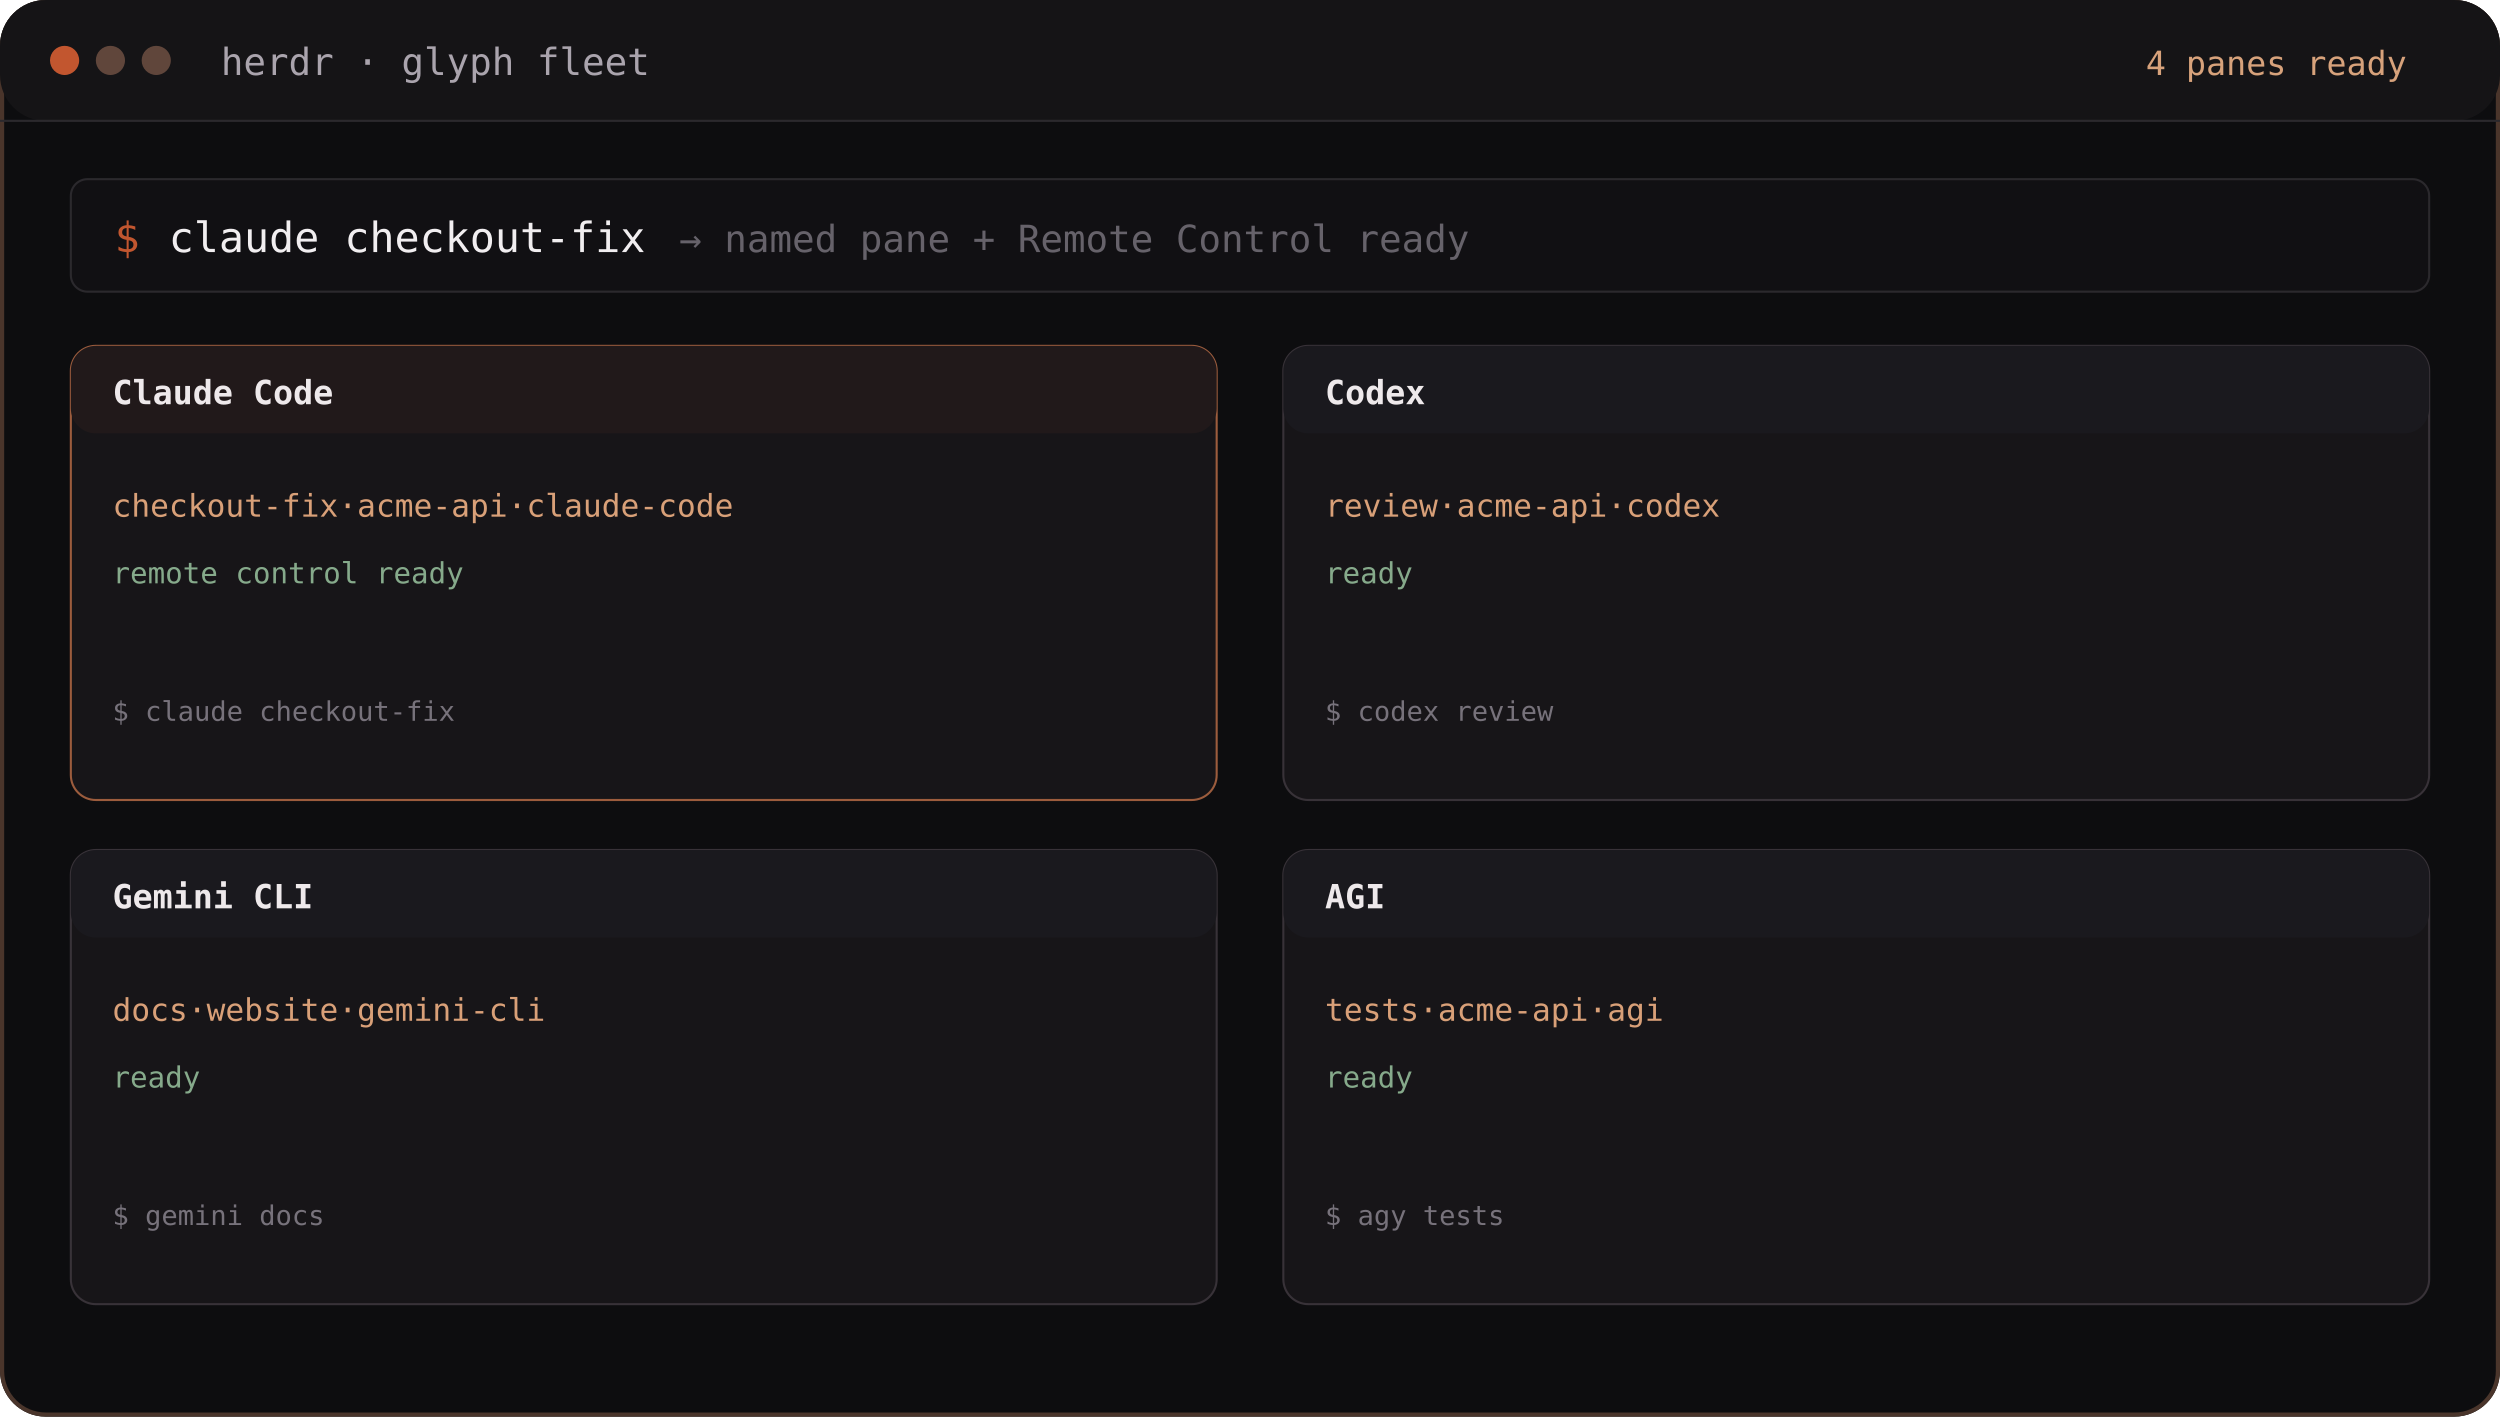
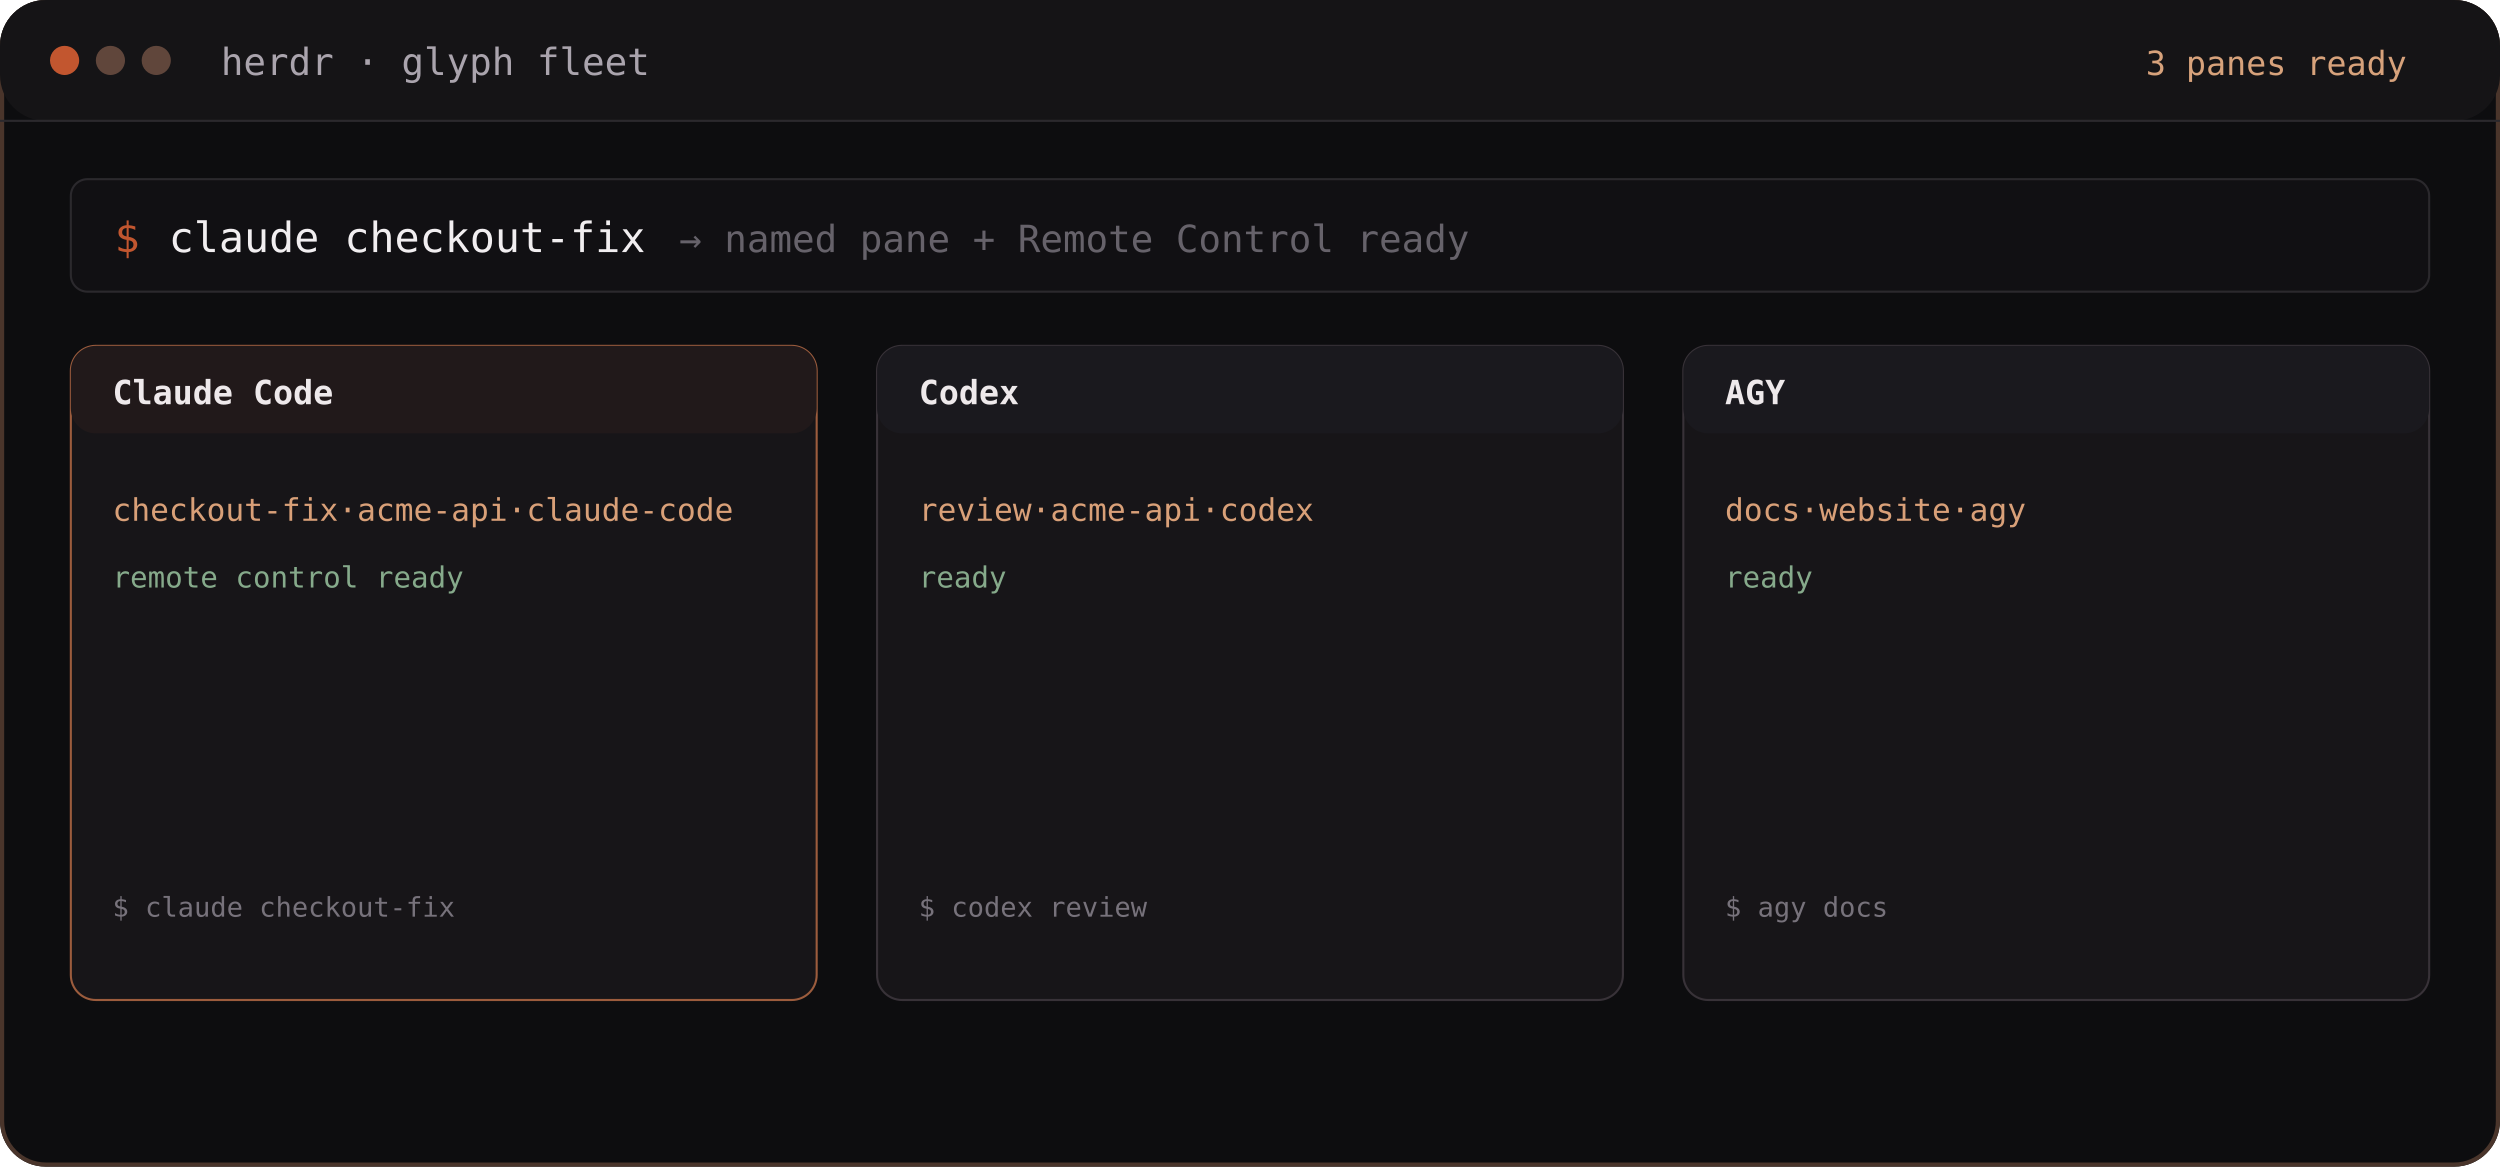
- <svg xmlns="http://www.w3.org/2000/svg" viewBox="0 0 1200 680" role="img" aria-labelledby="title desc">
-   <rect width="1200" height="680" rx="22" fill="#0d0d0f" />
-   <rect x="1" y="1" width="1198" height="678" rx="21" fill="none" stroke="#4a352b" stroke-width="2" />
+ <svg xmlns="http://www.w3.org/2000/svg" viewBox="0 0 1200 560" role="img" aria-labelledby="title desc">
+   <rect width="1200" height="560" rx="22" fill="#0d0d0f" />
+   <rect x="1" y="1" width="1198" height="558" rx="21" fill="none" stroke="#4a352b" stroke-width="2" />
  <rect width="1200" height="58" rx="22" fill="#151416" />
  <path d="M0 58h1200" stroke="#2b292d" />
  <circle cx="31" cy="29" r="7" fill="#c2562f" />
  <circle cx="53" cy="29" r="7" fill="#60463b" />
  <circle cx="75" cy="29" r="7" fill="#60463b" />
  <text x="106" y="36" fill="#aaa4ad" font-family="monospace" font-size="18">herdr · glyph fleet</text>
-   <text x="1030" y="36" fill="#d7a27b" font-family="monospace" font-size="16">4 panes ready</text>
+   <text x="1030" y="36" fill="#d7a27b" font-family="monospace" font-size="16">3 panes ready</text>
  <rect x="34" y="86" width="1132" height="54" rx="8" fill="#111013" stroke="#2b292d" />
  <text x="55" y="121" fill="#c2562f" font-family="monospace" font-size="20">$</text>
  <text x="81" y="121" fill="#f1eef0" font-family="monospace" font-size="20">claude checkout-fix</text>
  <text x="326" y="121" fill="#66626a" font-family="monospace" font-size="18">→ named pane + Remote Control ready</text>
  <g transform="translate(34 166)">
-     <rect width="550" height="218" rx="12" fill="#171518" stroke="#9c5c3d" />
-     <rect width="550" height="42" rx="12" fill="#21191a" />
+     <rect width="358" height="314" rx="12" fill="#171518" stroke="#9c5c3d" />
+     <rect width="358" height="42" rx="12" fill="#21191a" />
    <text x="20" y="28" fill="#eee9eb" font-family="monospace" font-size="16" font-weight="600">Claude Code</text>
-     <text x="20" y="82" fill="#d9a078" font-family="monospace" font-size="15">checkout-fix·acme-api·claude-code</text>
-     <text x="20" y="114" fill="#86aa8b" font-family="monospace" font-size="14">remote control ready</text>
-     <text x="20" y="180" fill="#77727b" font-family="monospace" font-size="13">$ claude checkout-fix</text>
+     <text x="20" y="84" fill="#d9a078" font-family="monospace" font-size="15">checkout-fix·acme-api·claude-code</text>
+     <text x="20" y="116" fill="#86aa8b" font-family="monospace" font-size="14">remote control ready</text>
+     <text x="20" y="274" fill="#77727b" font-family="monospace" font-size="13">$ claude checkout-fix</text>
  </g>
-   <g transform="translate(616 166)">
-     <rect width="550" height="218" rx="12" fill="#171518" stroke="#383238" />
-     <rect width="550" height="42" rx="12" fill="#1a191e" />
+   <g transform="translate(421 166)">
+     <rect width="358" height="314" rx="12" fill="#171518" stroke="#383238" />
+     <rect width="358" height="42" rx="12" fill="#1a191e" />
    <text x="20" y="28" fill="#eee9eb" font-family="monospace" font-size="16" font-weight="600">Codex</text>
-     <text x="20" y="82" fill="#d9a078" font-family="monospace" font-size="15">review·acme-api·codex</text>
-     <text x="20" y="114" fill="#86aa8b" font-family="monospace" font-size="14">ready</text>
-     <text x="20" y="180" fill="#77727b" font-family="monospace" font-size="13">$ codex review</text>
+     <text x="20" y="84" fill="#d9a078" font-family="monospace" font-size="15">review·acme-api·codex</text>
+     <text x="20" y="116" fill="#86aa8b" font-family="monospace" font-size="14">ready</text>
+     <text x="20" y="274" fill="#77727b" font-family="monospace" font-size="13">$ codex review</text>
  </g>
-   <g transform="translate(34 408)">
-     <rect width="550" height="218" rx="12" fill="#171518" stroke="#383238" />
-     <rect width="550" height="42" rx="12" fill="#1a191e" />
-     <text x="20" y="28" fill="#eee9eb" font-family="monospace" font-size="16" font-weight="600">Gemini CLI</text>
-     <text x="20" y="82" fill="#d9a078" font-family="monospace" font-size="15">docs·website·gemini-cli</text>
-     <text x="20" y="114" fill="#86aa8b" font-family="monospace" font-size="14">ready</text>
-     <text x="20" y="180" fill="#77727b" font-family="monospace" font-size="13">$ gemini docs</text>
-   </g>
-   <g transform="translate(616 408)">
-     <rect width="550" height="218" rx="12" fill="#171518" stroke="#383238" />
-     <rect width="550" height="42" rx="12" fill="#1a191e" />
-     <text x="20" y="28" fill="#eee9eb" font-family="monospace" font-size="16" font-weight="600">AGI</text>
-     <text x="20" y="82" fill="#d9a078" font-family="monospace" font-size="15">tests·acme-api·agi</text>
-     <text x="20" y="114" fill="#86aa8b" font-family="monospace" font-size="14">ready</text>
-     <text x="20" y="180" fill="#77727b" font-family="monospace" font-size="13">$ agy tests</text>
+   <g transform="translate(808 166)">
+     <rect width="358" height="314" rx="12" fill="#171518" stroke="#383238" />
+     <rect width="358" height="42" rx="12" fill="#1a191e" />
+     <text x="20" y="28" fill="#eee9eb" font-family="monospace" font-size="16" font-weight="600">AGY</text>
+     <text x="20" y="84" fill="#d9a078" font-family="monospace" font-size="15">docs·website·agy</text>
+     <text x="20" y="116" fill="#86aa8b" font-family="monospace" font-size="14">ready</text>
+     <text x="20" y="274" fill="#77727b" font-family="monospace" font-size="13">$ agy docs</text>
  </g>
</svg>
